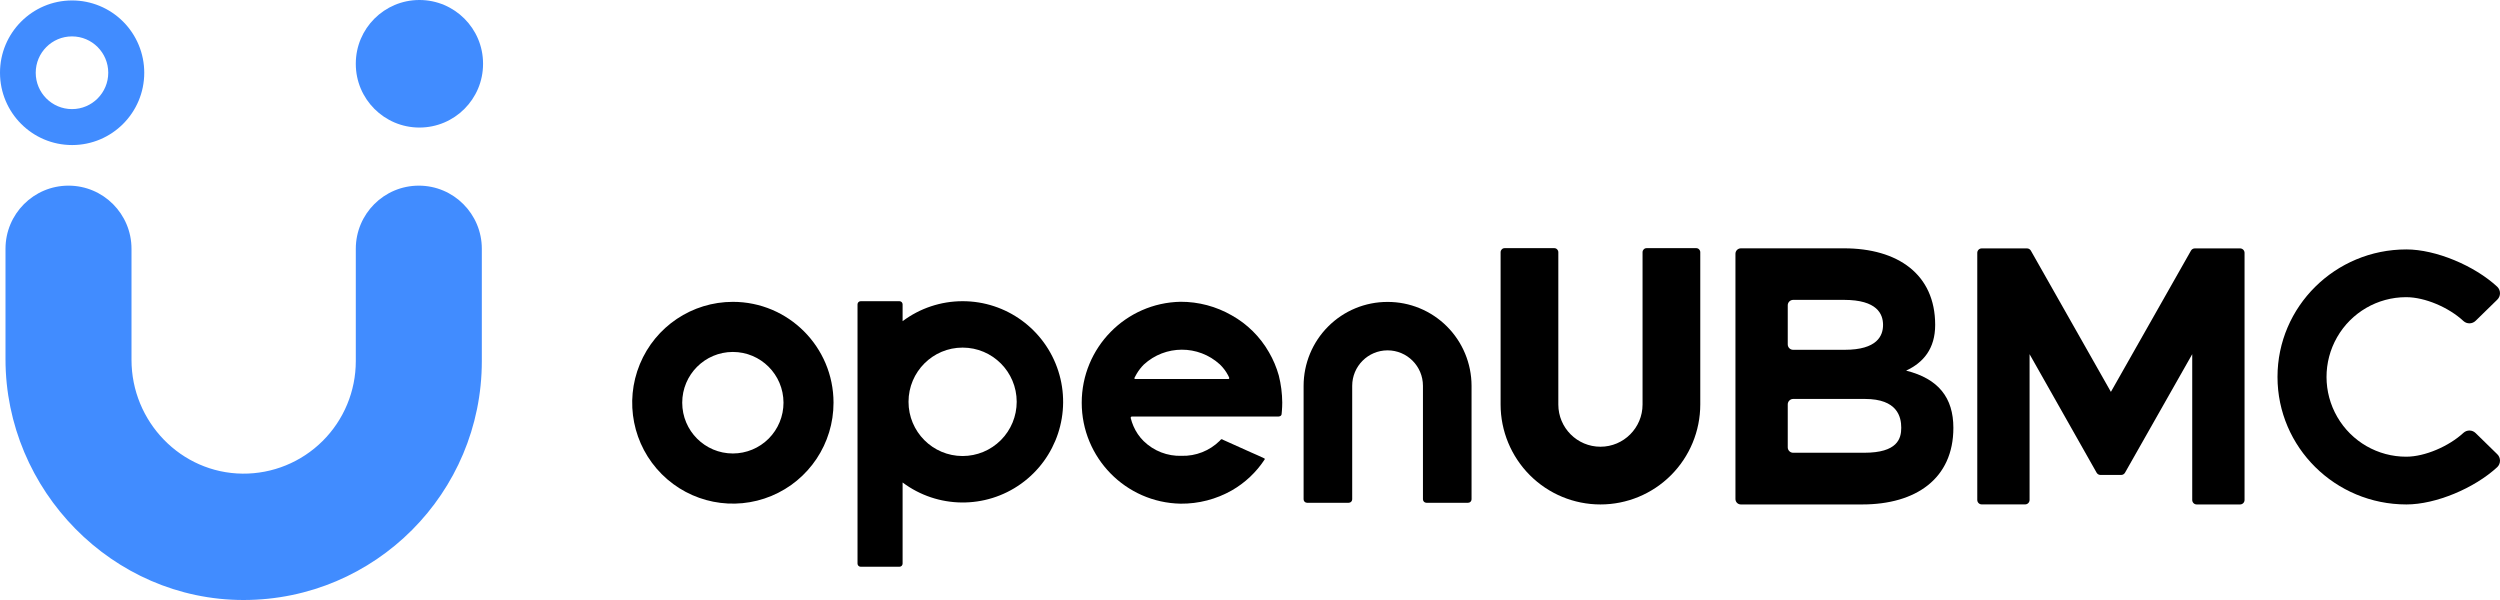
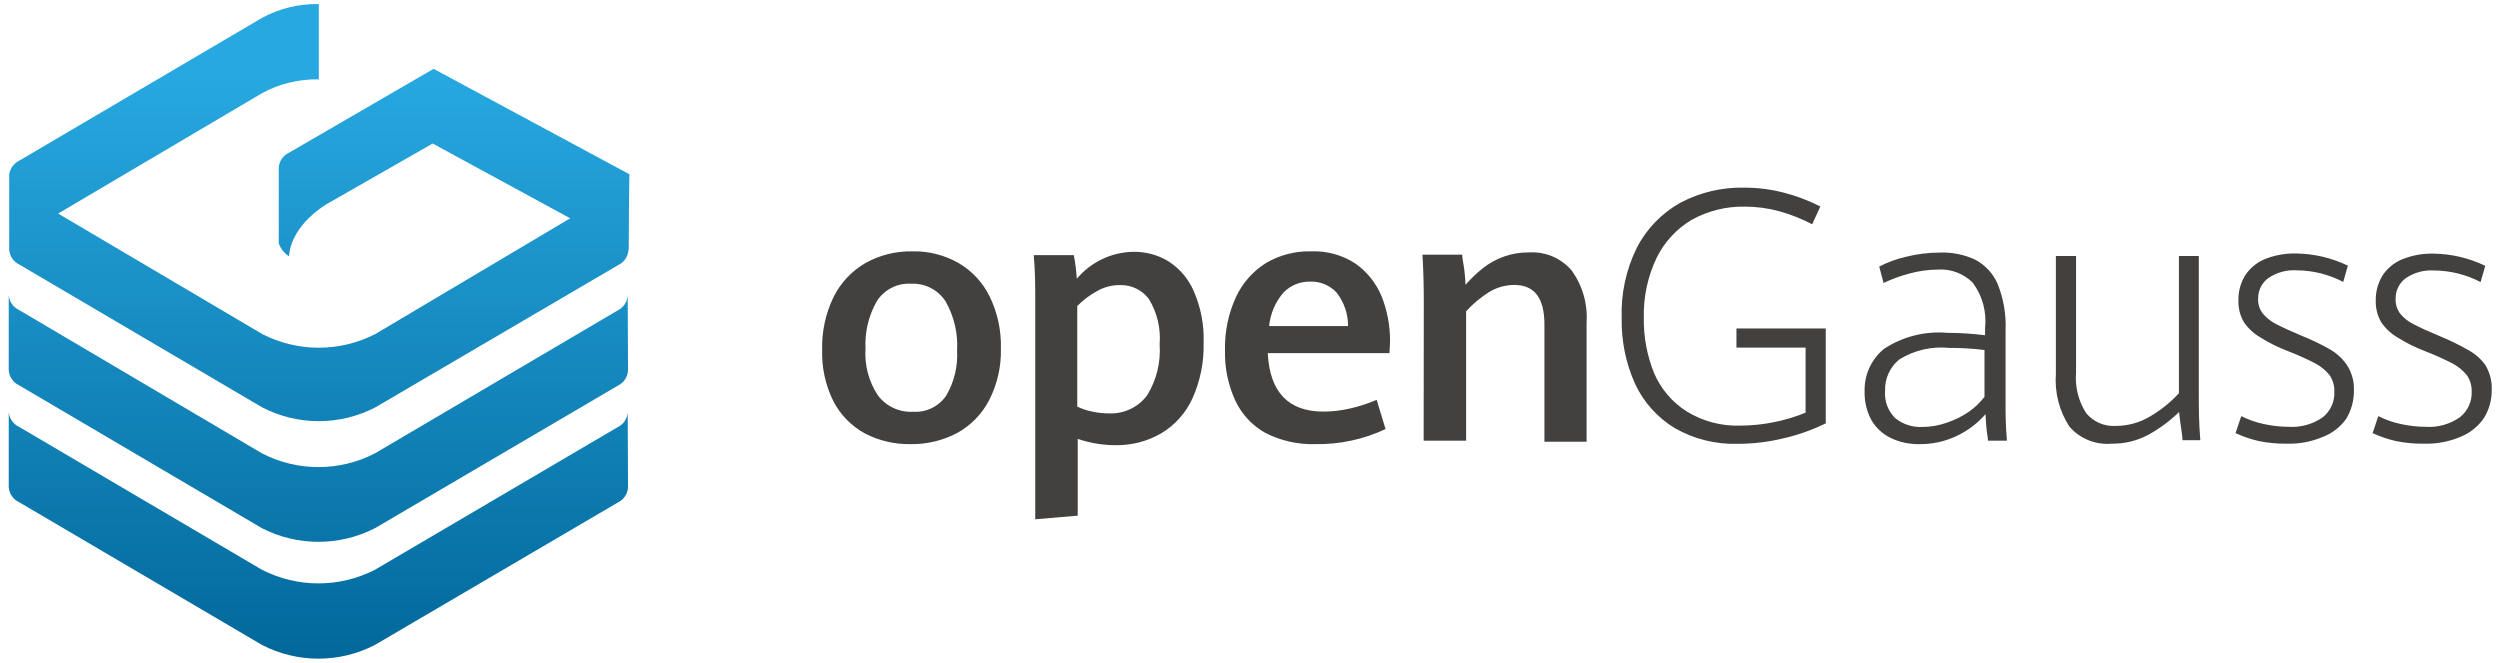
- <svg xmlns="http://www.w3.org/2000/svg" width="100px" height="24px" viewBox="0 0 100 24" version="1.1">
-   <g id="SIG中心" stroke="none" stroke-width="1" fill="none" fill-rule="evenodd">
-     <g id="light" fill-rule="nonzero">
-       <g id="ubm横版">
-         <path d="M38.502,12.048 C37.638,12.048 36.797,12.328 36.104,12.847 L36.104,12.174 C36.104,12.104 36.048,12.048 35.979,12.048 L34.427,12.048 C34.357,12.048 34.301,12.104 34.301,12.174 L34.301,22.544 C34.301,22.614 34.357,22.67 34.427,22.67 L35.979,22.67 C36.048,22.67 36.104,22.614 36.104,22.544 L36.104,19.299 C37.504,20.348 39.42,20.368 40.842,19.351 C42.264,18.333 42.867,16.51 42.333,14.843 C41.798,13.175 40.249,12.045 38.502,12.048 L38.502,12.048 Z M38.502,18.241 C37.307,18.24 36.34,17.268 36.341,16.071 C36.342,14.873 37.311,13.903 38.505,13.904 C39.7,13.904 40.668,14.875 40.668,16.072 C40.668,16.648 40.44,17.2 40.033,17.607 C39.627,18.013 39.076,18.242 38.502,18.241 L38.502,18.241 Z" id="形状" fill="#000000" />
-         <path d="M48.826,17.589 C48.814,17.604 48.8,17.621 48.785,17.636 C48.38,18.033 47.831,18.249 47.265,18.233 C46.699,18.253 46.15,18.039 45.745,17.643 C45.572,17.472 45.433,17.268 45.337,17.043 C45.294,16.943 45.259,16.84 45.232,16.734 C45.227,16.719 45.227,16.703 45.232,16.687 C45.241,16.673 45.255,16.664 45.271,16.661 L51.138,16.661 C51.138,16.661 51.253,16.661 51.264,16.566 C51.264,16.566 51.29,16.336 51.29,16.102 C51.287,15.737 51.241,15.375 51.152,15.021 C51.061,14.696 50.929,14.383 50.759,14.091 C50.406,13.472 49.89,12.961 49.269,12.614 C48.646,12.256 47.941,12.069 47.224,12.071 C45.028,12.112 43.269,13.908 43.269,16.109 C43.269,18.31 45.028,20.106 47.224,20.147 C47.943,20.154 48.651,19.97 49.277,19.614 C49.804,19.311 50.252,18.888 50.585,18.38 C50.591,18.372 50.592,18.362 50.589,18.353 C50.586,18.344 50.579,18.337 50.57,18.334 C50.391,18.247 50.207,18.169 50.024,18.088 L49.141,17.691 L48.923,17.593 C48.901,17.579 48.861,17.55 48.826,17.589 Z M45.753,14.582 C46.612,13.792 47.931,13.789 48.793,14.575 C48.927,14.703 49.039,14.852 49.125,15.016 C49.141,15.043 49.154,15.071 49.166,15.1 C49.184,15.16 49.14,15.16 49.14,15.16 L45.409,15.16 C45.409,15.16 45.355,15.16 45.382,15.106 C45.408,15.052 45.437,15.001 45.467,14.951 C45.547,14.816 45.643,14.692 45.753,14.582 L45.753,14.582 Z" id="形状" fill="#000000" />
-         <path d="M55.498,12.077 C54.609,12.076 53.756,12.429 53.127,13.059 C52.498,13.688 52.145,14.542 52.144,15.433 L52.144,19.973 C52.144,20.049 52.206,20.111 52.282,20.111 L53.95,20.111 C54.026,20.111 54.088,20.049 54.088,19.973 L54.088,15.433 C54.088,14.649 54.722,14.014 55.503,14.014 C56.285,14.014 56.918,14.649 56.918,15.433 L56.918,19.973 C56.918,20.049 56.98,20.111 57.056,20.111 L58.724,20.111 C58.8,20.111 58.862,20.049 58.862,19.973 L58.862,15.433 C58.861,14.54 58.506,13.684 57.875,13.055 C57.244,12.425 56.388,12.073 55.498,12.077 L55.498,12.077 Z" id="路径" fill="#000000" />
-         <path d="M64.018,20.178 C62.959,20.178 61.944,19.758 61.195,19.008 C60.446,18.258 60.025,17.241 60.024,16.181 L60.024,10.087 C60.025,9.998 60.097,9.926 60.186,9.926 L62.172,9.926 C62.26,9.926 62.332,9.998 62.333,10.087 L62.333,16.181 C62.333,17.113 63.087,17.869 64.018,17.869 C64.948,17.869 65.702,17.113 65.702,16.181 L65.702,10.087 C65.703,9.998 65.775,9.926 65.864,9.926 L67.849,9.926 C67.938,9.926 68.01,9.998 68.011,10.087 L68.011,16.181 C68.01,17.241 67.589,18.258 66.84,19.008 C66.091,19.758 65.076,20.178 64.018,20.178 Z" id="路径" fill="#000000" />
-         <path d="M29.314,12.074 C27.685,12.074 26.217,13.058 25.594,14.566 C24.971,16.075 25.316,17.811 26.469,18.965 C27.621,20.119 29.354,20.463 30.858,19.837 C32.363,19.211 33.343,17.738 33.341,16.106 C33.339,13.878 31.537,12.073 29.314,12.074 L29.314,12.074 Z M29.314,18.139 C28.196,18.139 27.289,17.23 27.289,16.109 C27.288,14.988 28.194,14.079 29.313,14.078 C30.431,14.077 31.338,14.985 31.34,16.106 C31.341,16.645 31.128,17.162 30.748,17.544 C30.368,17.925 29.852,18.139 29.314,18.139 L29.314,18.139 Z" id="形状" fill="#000000" />
-         <path d="M77.407,12.996 C77.407,13.948 76.934,14.506 76.244,14.825 C77.541,15.149 78.135,15.912 78.135,17.114 C78.135,19.146 76.636,20.178 74.489,20.178 L71.51,20.178 L69.633,20.178 C69.514,20.178 69.418,20.081 69.418,19.961 L69.418,10.15 C69.418,10.031 69.515,9.934 69.635,9.933 L73.76,9.933 C75.908,9.934 77.407,10.965 77.407,12.996 Z M71.51,12.217 L71.51,13.776 C71.51,13.896 71.606,13.992 71.725,13.992 C72.76,13.992 72.983,13.992 73.788,13.992 C75.088,13.992 75.323,13.43 75.322,12.995 C75.321,12.56 75.088,11.995 73.76,11.995 L71.727,11.995 C71.668,11.995 71.612,12.019 71.572,12.06 C71.531,12.102 71.508,12.158 71.51,12.217 Z M71.51,16.179 L71.51,17.894 C71.51,18.013 71.606,18.11 71.725,18.11 L74.57,18.11 C75.899,18.11 76.05,17.546 76.05,17.111 C76.05,16.676 75.898,15.958 74.599,15.958 C73.743,15.958 73.175,15.958 71.725,15.958 C71.667,15.958 71.612,15.982 71.572,16.024 C71.531,16.065 71.509,16.121 71.51,16.179 L71.51,16.179 Z" id="形状" fill="#000000" />
-         <path d="M81.235,10.027 L84.436,15.675 L87.638,10.027 C87.669,9.971 87.728,9.936 87.792,9.936 L89.604,9.936 C89.702,9.936 89.782,10.016 89.782,10.114 L89.782,19.999 C89.782,20.098 89.702,20.178 89.604,20.178 L87.867,20.178 C87.769,20.178 87.689,20.098 87.689,19.999 L87.689,14.167 L85.001,18.907 C84.97,18.963 84.911,18.998 84.848,18.998 L84.019,18.998 C83.955,18.998 83.896,18.963 83.864,18.907 L81.183,14.167 L81.183,19.997 C81.183,20.096 81.104,20.176 81.005,20.176 L79.268,20.176 C79.221,20.176 79.176,20.157 79.143,20.124 C79.109,20.09 79.091,20.045 79.091,19.997 L79.091,10.114 C79.091,10.067 79.109,10.022 79.143,9.988 C79.176,9.955 79.221,9.936 79.268,9.936 L81.077,9.936 C81.142,9.935 81.203,9.97 81.235,10.027 L81.235,10.027 Z" id="路径" fill="#000000" />
-         <path d="M96.256,9.977 C97.433,9.977 98.978,10.625 99.89,11.47 C99.96,11.538 100,11.631 100,11.729 C100,11.826 99.96,11.919 99.89,11.987 L99.025,12.832 C98.891,12.963 98.679,12.968 98.54,12.843 C97.954,12.297 96.998,11.887 96.25,11.887 L96.238,11.887 C95.101,11.889 94.051,12.499 93.484,13.488 C92.918,14.476 92.92,15.692 93.491,16.678 C94.061,17.664 95.113,18.27 96.25,18.268 C96.998,18.268 97.955,17.852 98.54,17.312 C98.679,17.187 98.892,17.191 99.025,17.323 L99.89,18.168 C99.96,18.235 100,18.329 100,18.426 C100,18.524 99.96,18.617 99.89,18.685 C98.978,19.529 97.433,20.178 96.256,20.178 C93.409,20.178 91.1,17.892 91.1,15.077 C91.1,12.261 93.409,9.977 96.253,9.977 L96.256,9.977 Z" id="路径" fill="#000000" />
-         <path d="M0.22,14.368 L0.22,9.952 C0.22,8.557 1.348,7.426 2.74,7.426 C4.132,7.426 5.26,8.557 5.26,9.952 L5.26,14.393 C5.26,16.867 7.232,18.921 9.703,18.946 C10.901,18.957 12.053,18.487 12.904,17.641 C13.754,16.796 14.233,15.645 14.232,14.444 L14.232,9.952 C14.232,8.557 15.361,7.426 16.753,7.426 C18.145,7.426 19.273,8.557 19.273,9.952 L19.273,14.444 C19.273,19.72 15.006,23.998 9.742,24 C4.505,24 0.22,19.618 0.22,14.368 Z" id="路径" fill="#418CFF" />
-         <rect id="矩形" fill="#418CFF" x="14.232" y="0" width="5.09" height="5.102" rx="2.545" />
-         <path d="M2.88,0.018 C1.287,0.021 -0.002,1.317 2.39624465e-06,2.913 C0.002,4.51 1.294,5.803 2.887,5.802 C4.48,5.801 5.77,4.506 5.77,2.91 C5.77,2.142 5.466,1.406 4.923,0.863 C4.381,0.321 3.646,0.017 2.88,0.018 L2.88,0.018 Z M2.88,4.364 C2.078,4.364 1.429,3.713 1.429,2.91 C1.429,2.107 2.078,1.456 2.88,1.456 C3.681,1.456 4.33,2.107 4.33,2.91 C4.33,3.713 3.681,4.364 2.88,4.364 L2.88,4.364 Z" id="形状" fill="#418CFF" />
-       </g>
-     </g>
+ <svg xmlns="http://www.w3.org/2000/svg" width="166" height="44">
+   <defs>
+     <linearGradient x1="49.699%" y1="3.454%" x2="49.699%" y2="323.454%" id="a">
+       <stop stop-color="#27A8E0" offset="0%" />
+       <stop stop-color="#016699" offset="100%" />
+     </linearGradient>
+     <linearGradient x1="50%" y1="17.084%" x2="50%" y2="160.926%" id="b">
+       <stop stop-color="#27A8E0" offset="0%" />
+       <stop stop-color="#016699" offset="100%" />
+     </linearGradient>
+     <linearGradient x1="50%" y1="-88.914%" x2="50%" y2="154.045%" id="c">
+       <stop stop-color="#27A8E0" offset="0%" />
+       <stop stop-color="#016699" offset="100%" />
+     </linearGradient>
+     <linearGradient x1="50%" y1="-136.259%" x2="50%" y2="106.738%" id="d">
+       <stop stop-color="#27A8E0" offset="0%" />
+       <stop stop-color="#016699" offset="100%" />
+     </linearGradient>
+   </defs>
+   <g fill-rule="nonzero" fill="none">
+     <path d="M57.43 28.78a5.11 5.11 0 0 1-2.09-2.13 7.2 7.2 0 0 1-.75-3.42 7.61 7.61 0 0 1 .75-3.49 5.36 5.36 0 0 1 2.12-2.27 6.11 6.11 0 0 1 3.11-.78 5.93 5.93 0 0 1 3.07.77 5.23 5.23 0 0 1 2.07 2.22 7.43 7.43 0 0 1 .75 3.44 7.15 7.15 0 0 1-.78 3.45 5.25 5.25 0 0 1-2.12 2.18 6.43 6.43 0 0 1-3.1.74 6.33 6.33 0 0 1-3.03-.71Zm5.39-2.5a5.29 5.29 0 0 0 .73-3 5.88 5.88 0 0 0-.77-3.28 2.58 2.58 0 0 0-2.28-1.16A2.52 2.52 0 0 0 58.22 20a5.77 5.77 0 0 0-.75 3.16 5 5 0 0 0 .82 3.09 2.73 2.73 0 0 0 2.34 1.09 2.46 2.46 0 0 0 2.19-1.06ZM68.74 19.94c0-.92 0-1.93-.1-3h2.66c.102.518.168 1.043.2 1.57a5 5 0 0 1 3.78-1.79 4.38 4.38 0 0 1 2.29.62 4.44 4.44 0 0 1 1.7 2 7.88 7.88 0 0 1 .65 3.41 8.47 8.47 0 0 1-.74 3.7 5.22 5.22 0 0 1-2.07 2.32 5.84 5.84 0 0 1-3.06.79 7.66 7.66 0 0 1-2.49-.42v5.1l-2.82.24V19.94Zm7.43 6.31a5.69 5.69 0 0 0 .83-3.39 5 5 0 0 0-.71-3 2.3 2.3 0 0 0-1.91-.93 3 3 0 0 0-1.52.39 5.53 5.53 0 0 0-1.33 1V27a4.1 4.1 0 0 0 1 .33c.365.08.737.12 1.11.12a3 3 0 0 0 2.53-1.2ZM92.26 23.45h-8.08c.13 2.59 1.37 3.88 3.7 3.88a7.92 7.92 0 0 0 1.78-.21 10.23 10.23 0 0 0 1.75-.57l.59 1.94a10.51 10.51 0 0 1-4.65 1 6.85 6.85 0 0 1-3.32-.74 4.78 4.78 0 0 1-2-2.14 7.53 7.53 0 0 1-.69-3.37 8 8 0 0 1 .73-3.52 5.27 5.27 0 0 1 2-2.26 5.62 5.62 0 0 1 3-.77 5 5 0 0 1 2.93.81 5 5 0 0 1 1.74 2.18 8 8 0 0 1 .56 3l-.04.77Zm-2.75-1.8a3.57 3.57 0 0 0-.75-2.21A2.26 2.26 0 0 0 87 18.7a2.38 2.38 0 0 0-1.79.74 4 4 0 0 0-.94 2.21h5.24ZM94.54 20.06c0-1.153-.03-2.203-.09-3.15h2.64c0 .26.09.59.14 1 .05.41.07.71.08 1a8.83 8.83 0 0 1 1.14-1.09 4.83 4.83 0 0 1 3.08-1.06 3.44 3.44 0 0 1 2.82 1.19 5.3 5.3 0 0 1 1 3.47v7.91h-2.8v-7.78c0-1.76-.66-2.63-2-2.63a3.22 3.22 0 0 0-1.67.47 7.32 7.32 0 0 0-1.53 1.28v8.59h-2.82l.01-9.2ZM111.21 28.43a6.78 6.78 0 0 1-2.64-2.94 10.15 10.15 0 0 1-.89-4.35 9.8 9.8 0 0 1 1-4.68 7.19 7.19 0 0 1 2.9-3 8.64 8.64 0 0 1 4.24-1 10.28 10.28 0 0 1 2.69.35 11.8 11.8 0 0 1 2.36.9l-.54 1.18a11.66 11.66 0 0 0-2.17-.86 8.71 8.71 0 0 0-2.31-.31 7 7 0 0 0-3.51.87 6 6 0 0 0-2.34 2.53 8.73 8.73 0 0 0-.85 4 9.35 9.35 0 0 0 .68 3.65 5.61 5.61 0 0 0 2.17 2.55 6.36 6.36 0 0 0 3.58.94 11.39 11.39 0 0 0 2.22-.23 11.07 11.07 0 0 0 2.09-.63v-4.32h-4.59v-1.27h5.93v6.3a13 13 0 0 1-2.83 1 12.82 12.82 0 0 1-3 .36 7.94 7.94 0 0 1-4.19-1.04ZM132 29.26c0-.2-.07-.49-.1-.84s-.05-.67-.06-.92a5.84 5.84 0 0 1-1.84 1.41 5.58 5.58 0 0 1-2.54.58 4.25 4.25 0 0 1-1.9-.4 3 3 0 0 1-1.29-1.18 3.78 3.78 0 0 1-.46-1.91 3.52 3.52 0 0 1 1.28-2.83 6.6 6.6 0 0 1 4.2-1.07 20.79 20.79 0 0 1 2.52.16v-.49a4.27 4.27 0 0 0-.82-3 3 3 0 0 0-2.32-.87 7.27 7.27 0 0 0-1.91.27 9.59 9.59 0 0 0-1.69.62l-.29-1.09a7.49 7.49 0 0 1 1.74-.64 9.35 9.35 0 0 1 2.33-.29 5.1 5.1 0 0 1 2.32.48 3.32 3.32 0 0 1 1.48 1.62 7.44 7.44 0 0 1 .52 3.07v5c0 .51 0 1.29.09 2.32H132Zm-2.74-1.19a5.84 5.84 0 0 0 1.46-.72 4.74 4.74 0 0 0 1.05-1v-3.11a18.68 18.68 0 0 0-2.36-.14 5.26 5.26 0 0 0-3.3.77 2.57 2.57 0 0 0-.94 2.09 2.27 2.27 0 0 0 .67 1.8 2.62 2.62 0 0 0 1.8.59c.552 0 1.1-.095 1.62-.28ZM137.41 28.33a5.67 5.67 0 0 1-.9-3.51V17h1.34v7.75a4.31 4.31 0 0 0 .67 2.68 2.36 2.36 0 0 0 2 .85 4.42 4.42 0 0 0 2.23-.62 8.22 8.22 0 0 0 1.93-1.55V17H146v9.14c0 .86 0 1.89.1 3.09h-1.18c0-.3-.13-.92-.23-1.87a9.5 9.5 0 0 1-2.06 1.52 5 5 0 0 1-2.42.58 3.33 3.33 0 0 1-2.8-1.13ZM150 29.29a7.68 7.68 0 0 1-1.56-.53l.38-1.13c.466.235.96.41 1.47.52a7.83 7.83 0 0 0 1.66.19 3.58 3.58 0 0 0 2.28-.63A2.06 2.06 0 0 0 155 26a1.83 1.83 0 0 0-.33-1.11 3.11 3.11 0 0 0-.95-.77 18.85 18.85 0 0 0-1.81-.81 10.36 10.36 0 0 1-1.83-.91 3.4 3.4 0 0 1-1.08-1 2.71 2.71 0 0 1-.37-1.46 3.07 3.07 0 0 1 .44-1.64 2.88 2.88 0 0 1 1.3-1.09 5.27 5.27 0 0 1 2.09-.38 8.18 8.18 0 0 1 3.44.81l-.31 1.08a6.74 6.74 0 0 0-3.07-.77 3 3 0 0 0-1.91.52 1.66 1.66 0 0 0-.67 1.37c-.017.363.1.719.33 1 .246.289.549.524.89.69.38.2.95.46 1.71.78.64.257 1.262.557 1.86.9a3.4 3.4 0 0 1 1.12 1.05 2.89 2.89 0 0 1 .45 1.67 3.53 3.53 0 0 1-.52 1.89 3.37 3.37 0 0 1-1.52 1.18 5.68 5.68 0 0 1-2.42.46 8.69 8.69 0 0 1-1.84-.17ZM159.1 29.29a8.13 8.13 0 0 1-1.56-.53l.38-1.13c.466.235.96.41 1.47.52a7.83 7.83 0 0 0 1.66.19 3.56 3.56 0 0 0 2.28-.63 2.06 2.06 0 0 0 .79-1.7 1.83 1.83 0 0 0-.33-1.11 3.11 3.11 0 0 0-.95-.77 18.85 18.85 0 0 0-1.81-.81 10.36 10.36 0 0 1-1.83-.91 3.4 3.4 0 0 1-1.08-1 2.71 2.71 0 0 1-.37-1.46 3.07 3.07 0 0 1 .44-1.64 2.85 2.85 0 0 1 1.31-1.09 5.19 5.19 0 0 1 2.08-.38 8.15 8.15 0 0 1 3.44.81l-.31 1.08a6.74 6.74 0 0 0-3.07-.77 3 3 0 0 0-1.91.52 1.65 1.65 0 0 0-.66 1.37c-.016.36.098.715.32 1 .248.291.554.527.9.69.373.2.943.46 1.71.78.636.258 1.254.56 1.85.9a3.4 3.4 0 0 1 1.15.98 2.89 2.89 0 0 1 .45 1.67 3.44 3.44 0 0 1-.52 1.89 3.4 3.4 0 0 1-1.54 1.24 5.74 5.74 0 0 1-2.42.46 8.78 8.78 0 0 1-1.87-.17Z" fill="#424140" />
+     <path d="m41.15 16.332-13-7.07-7 4s-2.39 1.34-2.54 3.49a1.71 1.71 0 0 1-.68-.86v-5.02a1.16 1.16 0 0 1 .68-1l9.6-5.57 13 7" fill="url(#a)" transform="translate(.58 .268)" />
+     <path d="M.04 11.262a1.23 1.23 0 0 1 .67-.87L16.83.912a7.58 7.58 0 0 1 3.76-.91v5a7.58 7.58 0 0 0-3.76.91l-13.55 8 13.55 8a8.22 8.22 0 0 0 7.51 0l16.13-9.58a1.19 1.19 0 0 0 .68-1v5a1.19 1.19 0 0 1-.68 1l-16.13 9.45a8.16 8.16 0 0 1-7.51 0L.71 17.302a1.19 1.19 0 0 1-.68-1v-5.04h.01Z" fill="url(#b)" transform="translate(.58 .268)" />
+     <path d="M41.12 24.342a1.19 1.19 0 0 1-.68 1l-16.12 9.46a8.22 8.22 0 0 1-7.51 0L.68 25.312a1.19 1.19 0 0 1-.68-1v-5c.028.432.288.815.68 1l16.13 9.52a8.16 8.16 0 0 0 7.51 0l16.1-9.48a1.19 1.19 0 0 0 .68-1l.02 4.99Z" fill="url(#c)" transform="translate(.58 .268)" />
+     <path d="M41.12 32.102a1.19 1.19 0 0 1-.68 1l-16.12 9.45a8.16 8.16 0 0 1-7.51 0L.68 33.072a1.19 1.19 0 0 1-.68-1v-5c.026.433.287.817.68 1l16.13 9.49a8.22 8.22 0 0 0 7.51 0l16.1-9.46a1.17 1.17 0 0 0 .68-1l.02 5Z" fill="url(#d)" transform="translate(.58 .268)" />
  </g>
</svg>
